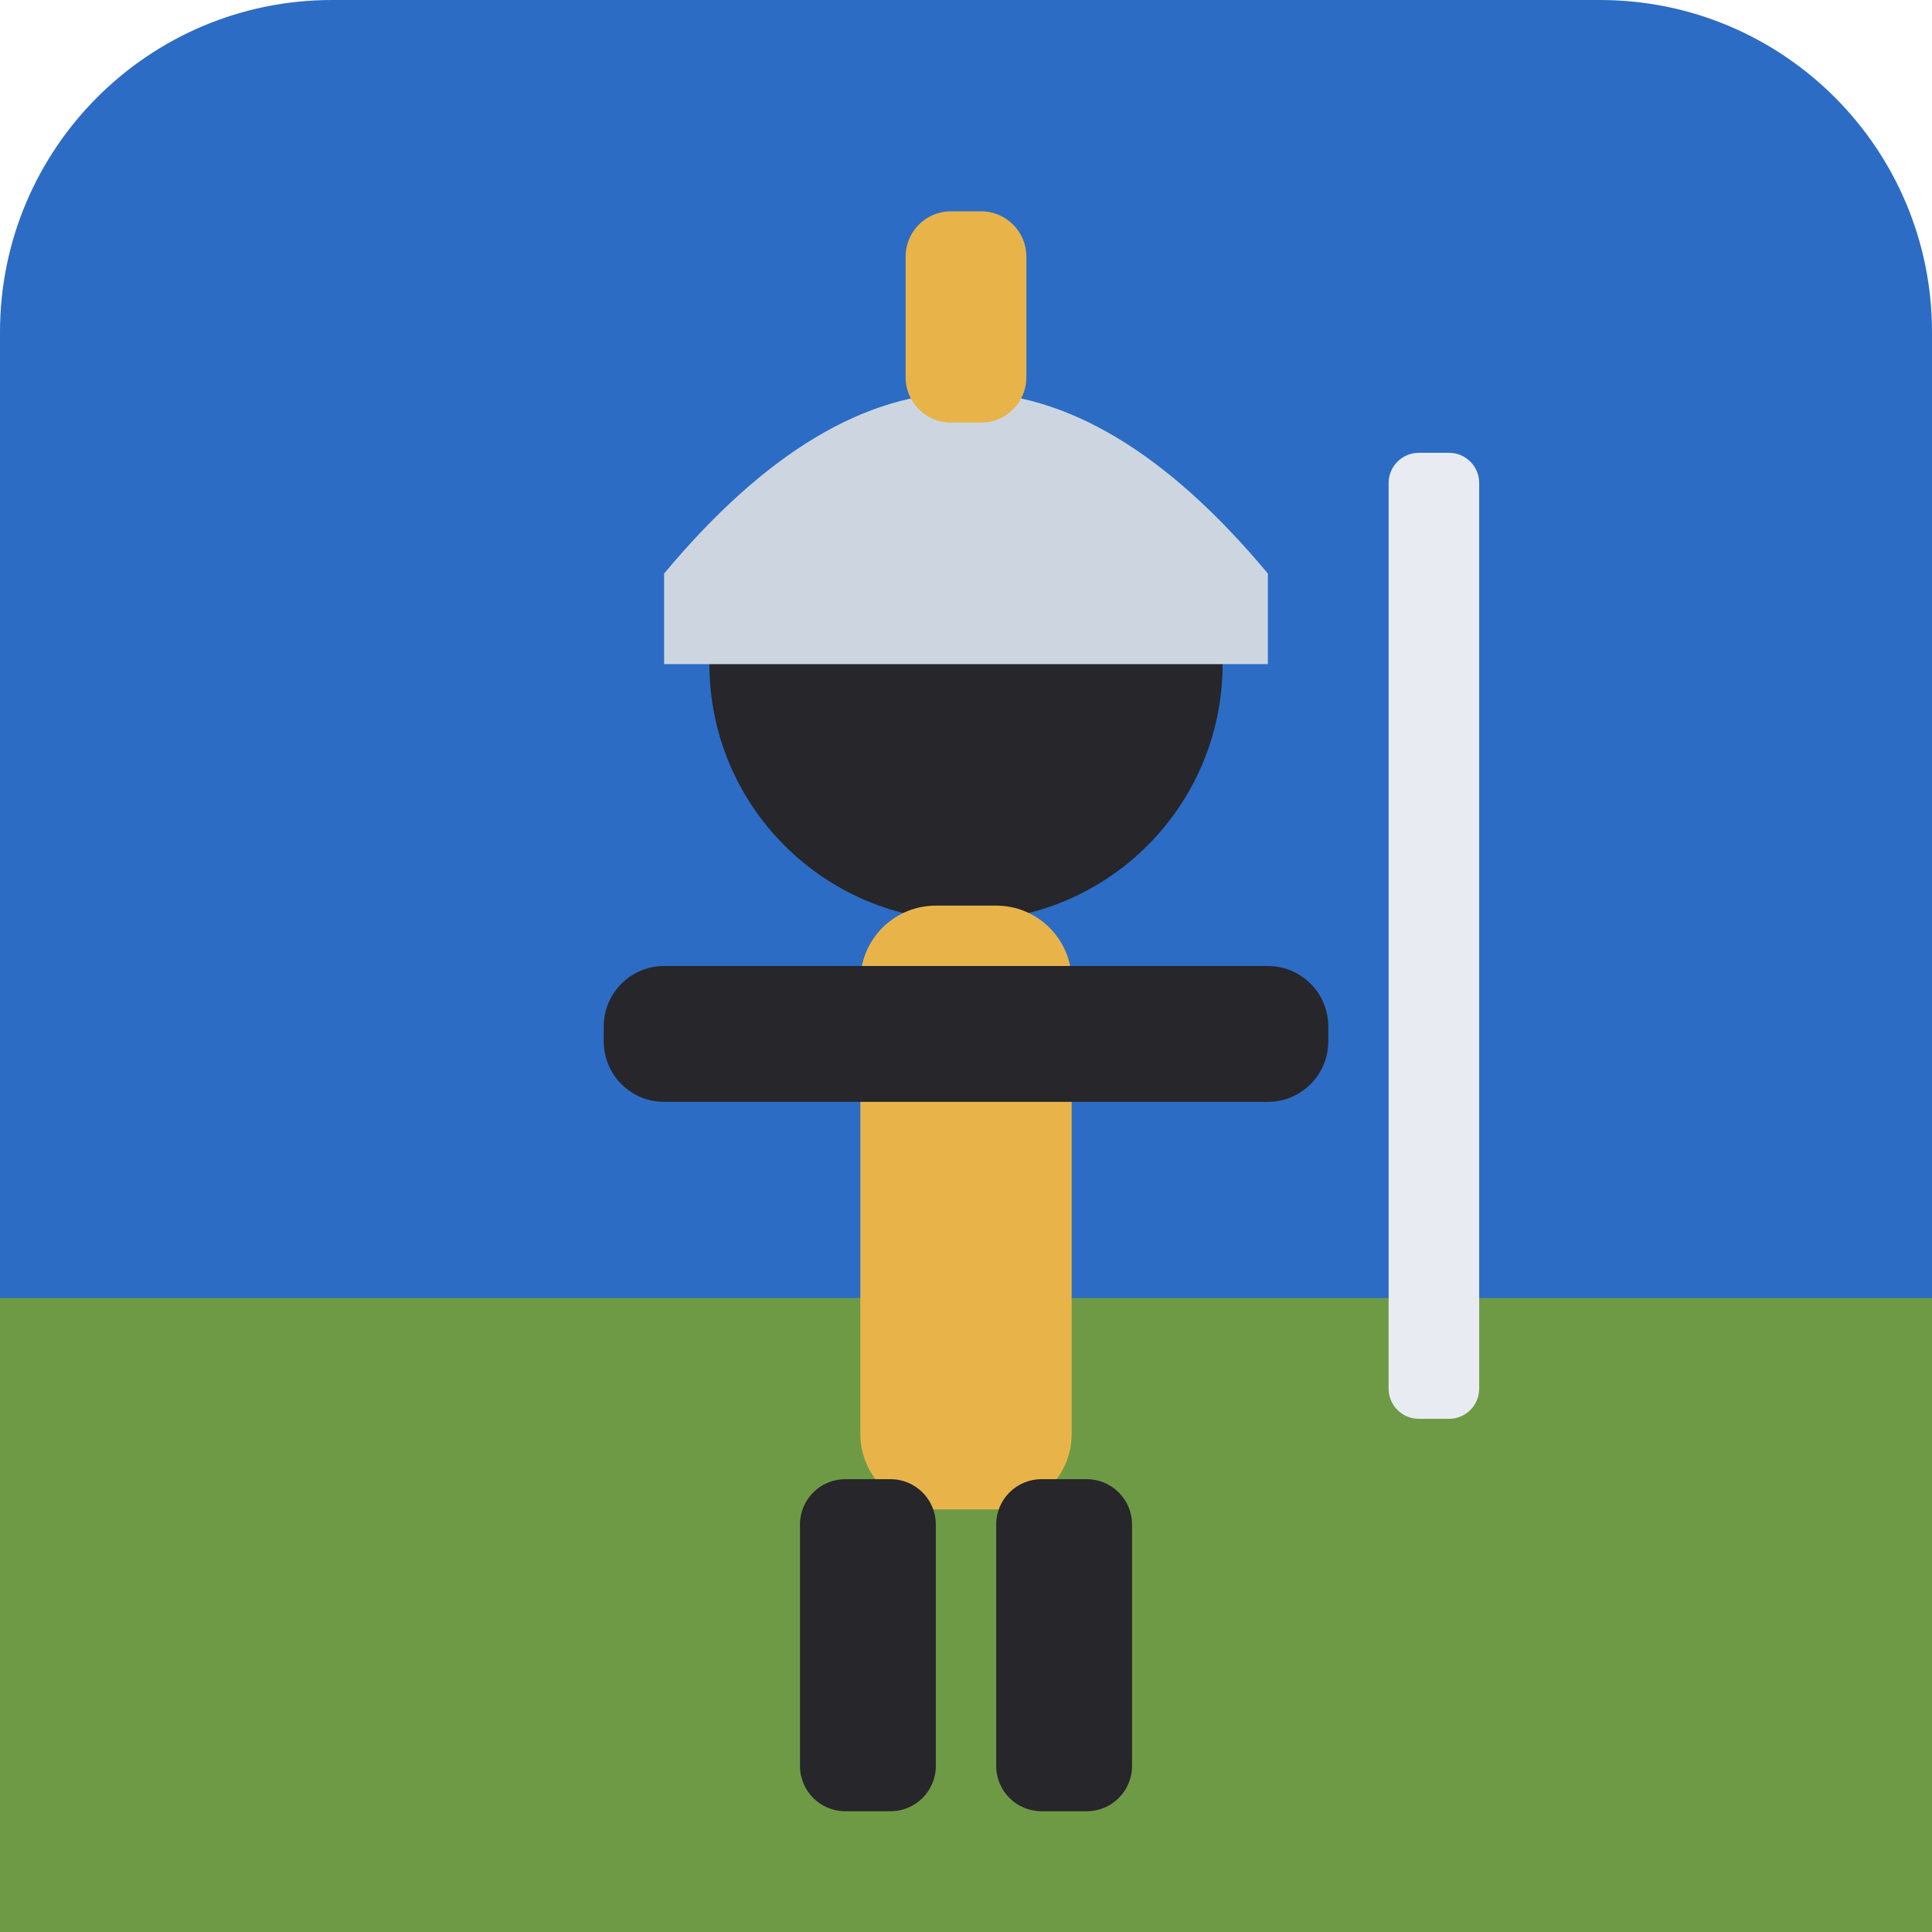
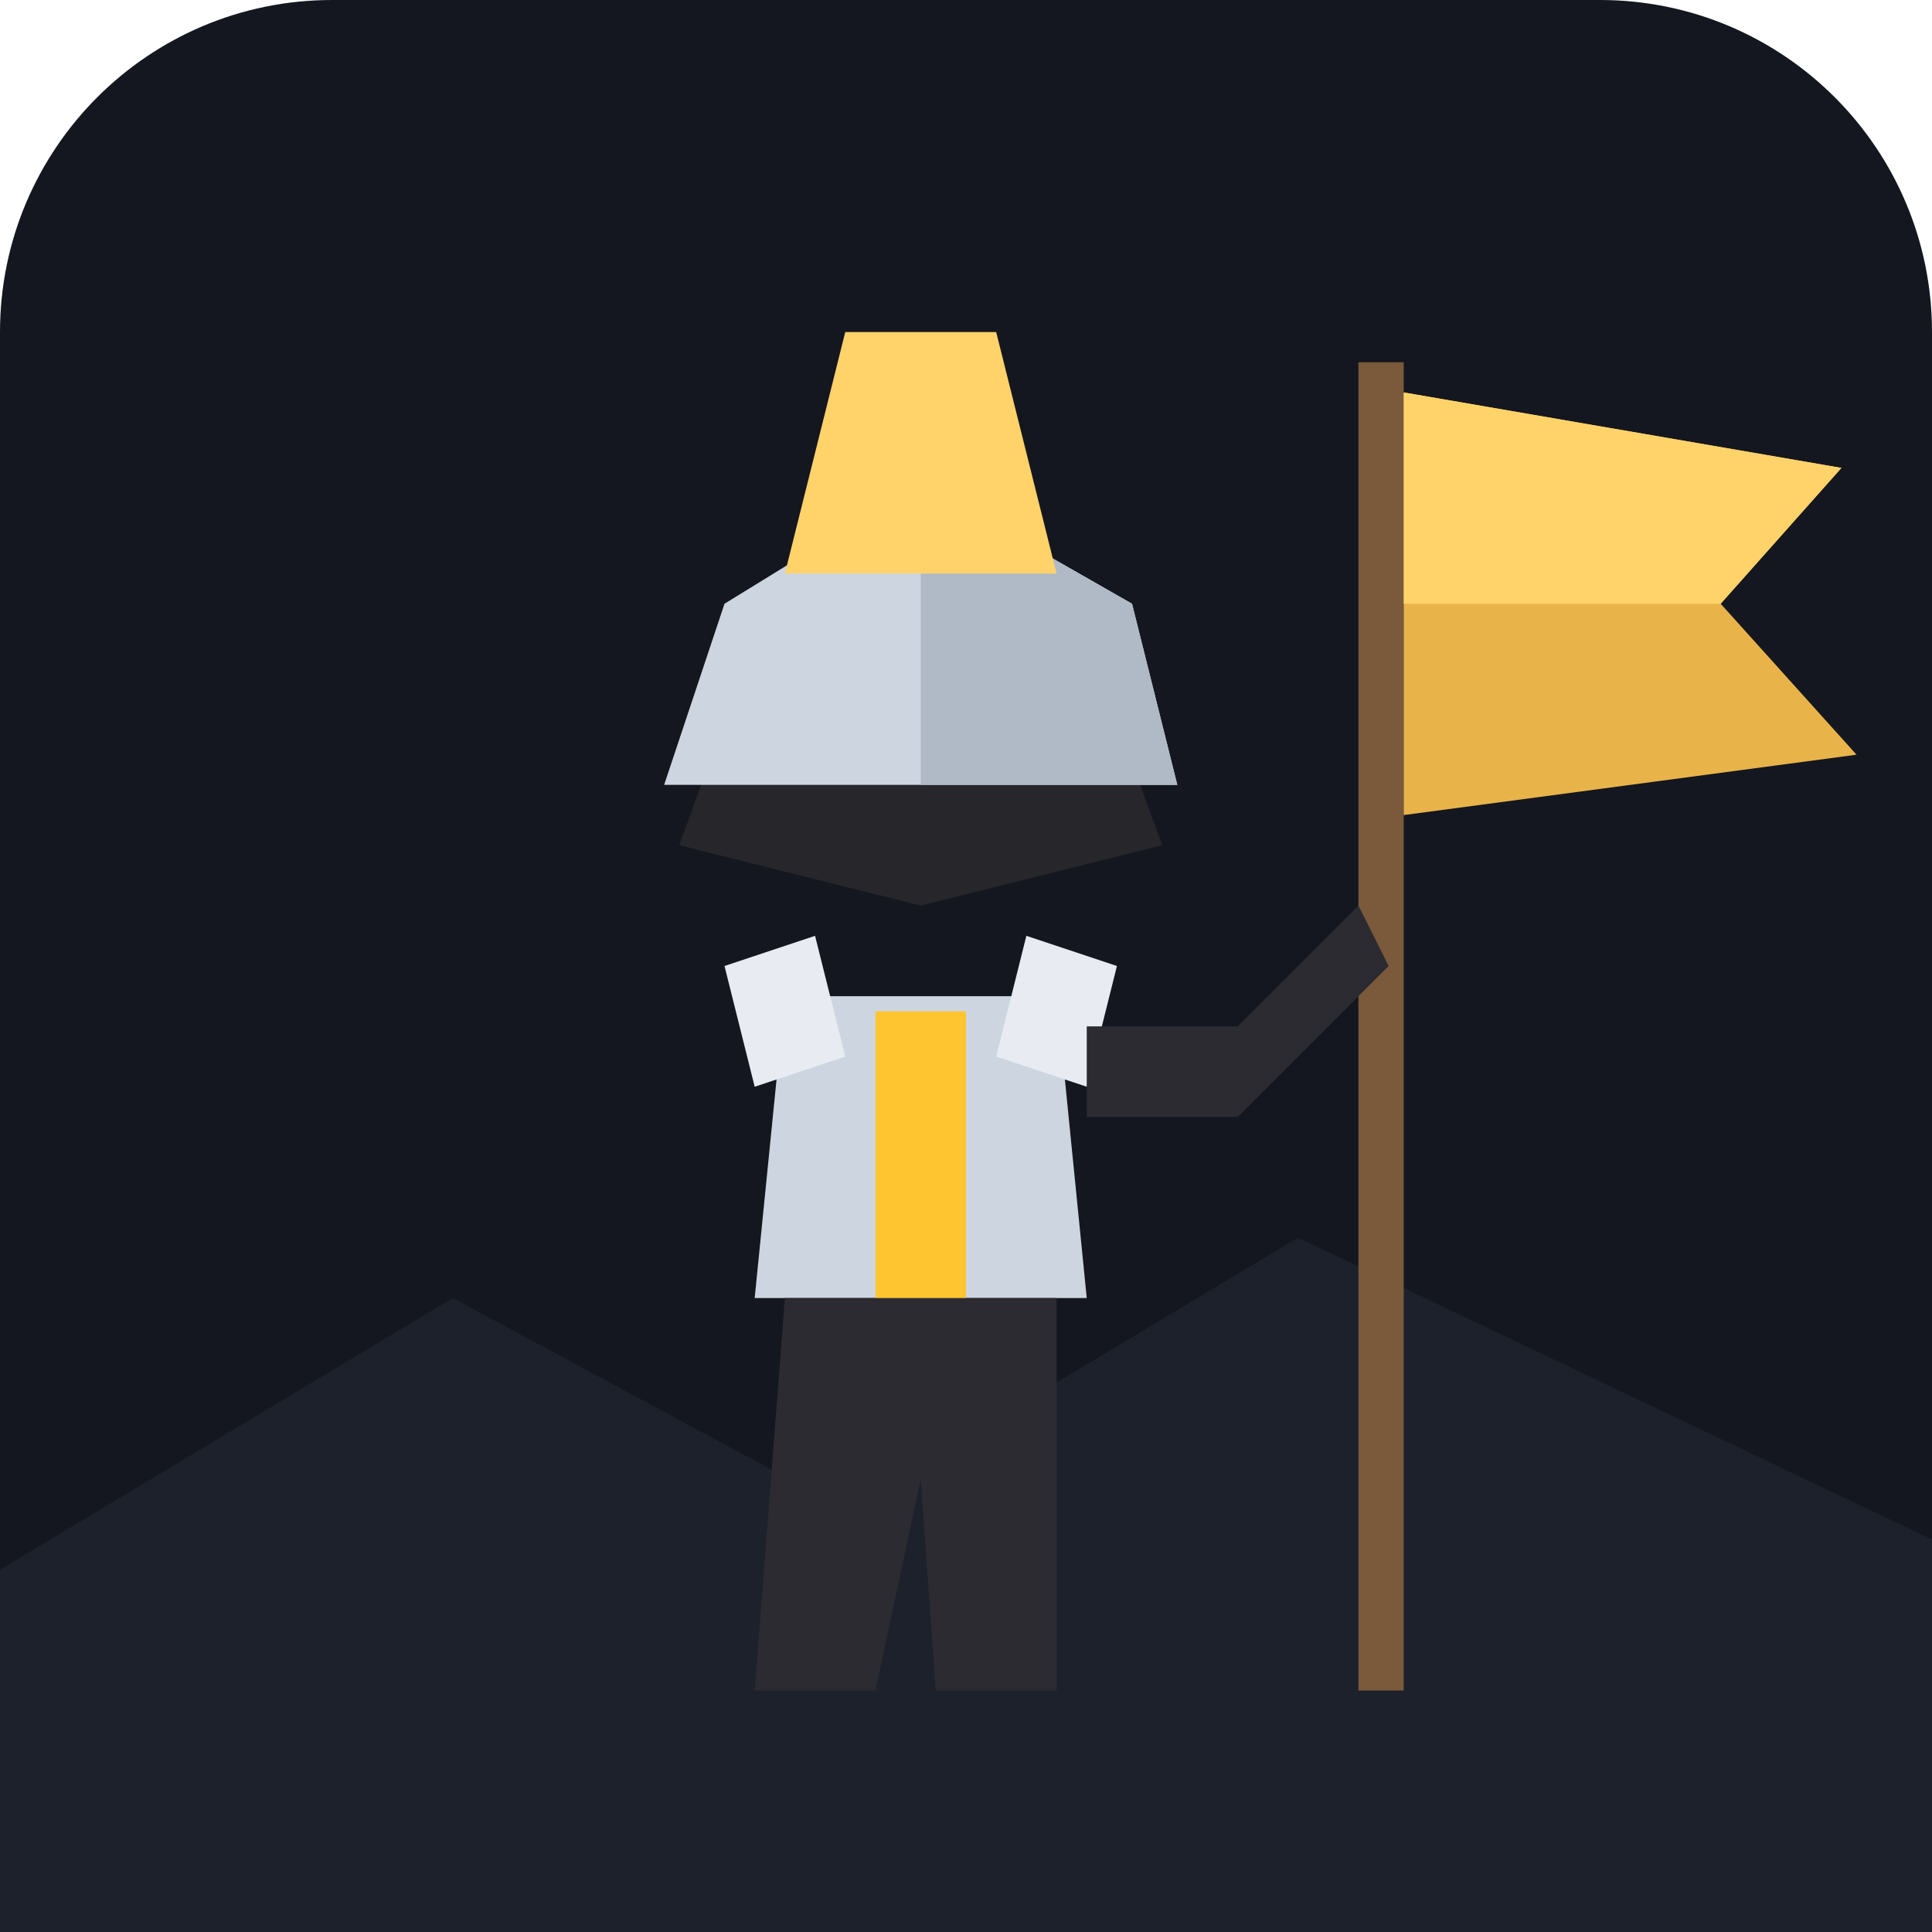
<svg xmlns="http://www.w3.org/2000/svg" width="128" height="128" viewBox="0 0 128 128">
-   <rect width="128" height="128" rx="22" fill="#2c6cc4" />
-   <rect y="86" width="128" height="42" fill="#6f9a45" />
-   <circle cx="64" cy="44" r="17" fill="#26262b" />
-   <path d="M44 38 Q64 14 84 38 L84 44 L44 44 Z" fill="#cdd6e0" />
-   <rect x="60" y="14" width="8" height="14" rx="3" fill="#e8b44a" />
-   <rect x="57" y="60" width="14" height="40" rx="5" fill="#e8b44a" />
-   <rect x="40" y="64" width="48" height="9" rx="4" fill="#26262b" />
-   <rect x="53" y="98" width="9" height="22" rx="3" fill="#26262b" />
-   <rect x="66" y="98" width="9" height="22" rx="3" fill="#26262b" />
-   <rect x="92" y="30" width="6" height="64" rx="2" fill="#e8ecf2" />
+   <rect width="128" height="128" rx="22" fill="#14171f" />
+   <polygon points="0,104 30,86 56,100 86,82 128,102 128,128 0,128" fill="#1d212b" />
+   <polygon points="90,24 93,24 93,112 90,112" fill="#7a5a3a" />
+   <polygon points="93,26 122,31 114,40 123,50 93,54" fill="#e8b44a" />
+   <polygon points="93,26 122,31 114,40 93,40" fill="#ffd36a" />
+   <polygon points="52,66 70,66 72,86 50,86" fill="#cdd6e0" />
+   <polygon points="58,67 64,67 64,88 58,88" fill="#ffc531" />
+   <polygon points="52,86 70,86 70,112 62,112 61,98 58,112 50,112" fill="#2b2b31" />
+   <polygon points="48,64 54,62 56,70 50,72" fill="#e8ecf2" />
+   <polygon points="68,62 74,64 72,72 66,70" fill="#e8ecf2" />
+   <polygon points="72,68 82,68 90,60 92,64 82,74 72,74" fill="#2b2b31" />
+   <polygon points="61,40 73,45 77,56 61,60 45,56 49,45" fill="#26262b" />
+   <polygon points="61,32 75,40 78,52 44,52 48,40" fill="#cdd6e0" />
+   <polygon points="61,32 75,40 78,52 61,52" fill="#b0bac6" />
+   <polygon points="56,22 66,22 70,38 52,38" fill="#ffd36a" />
</svg>
